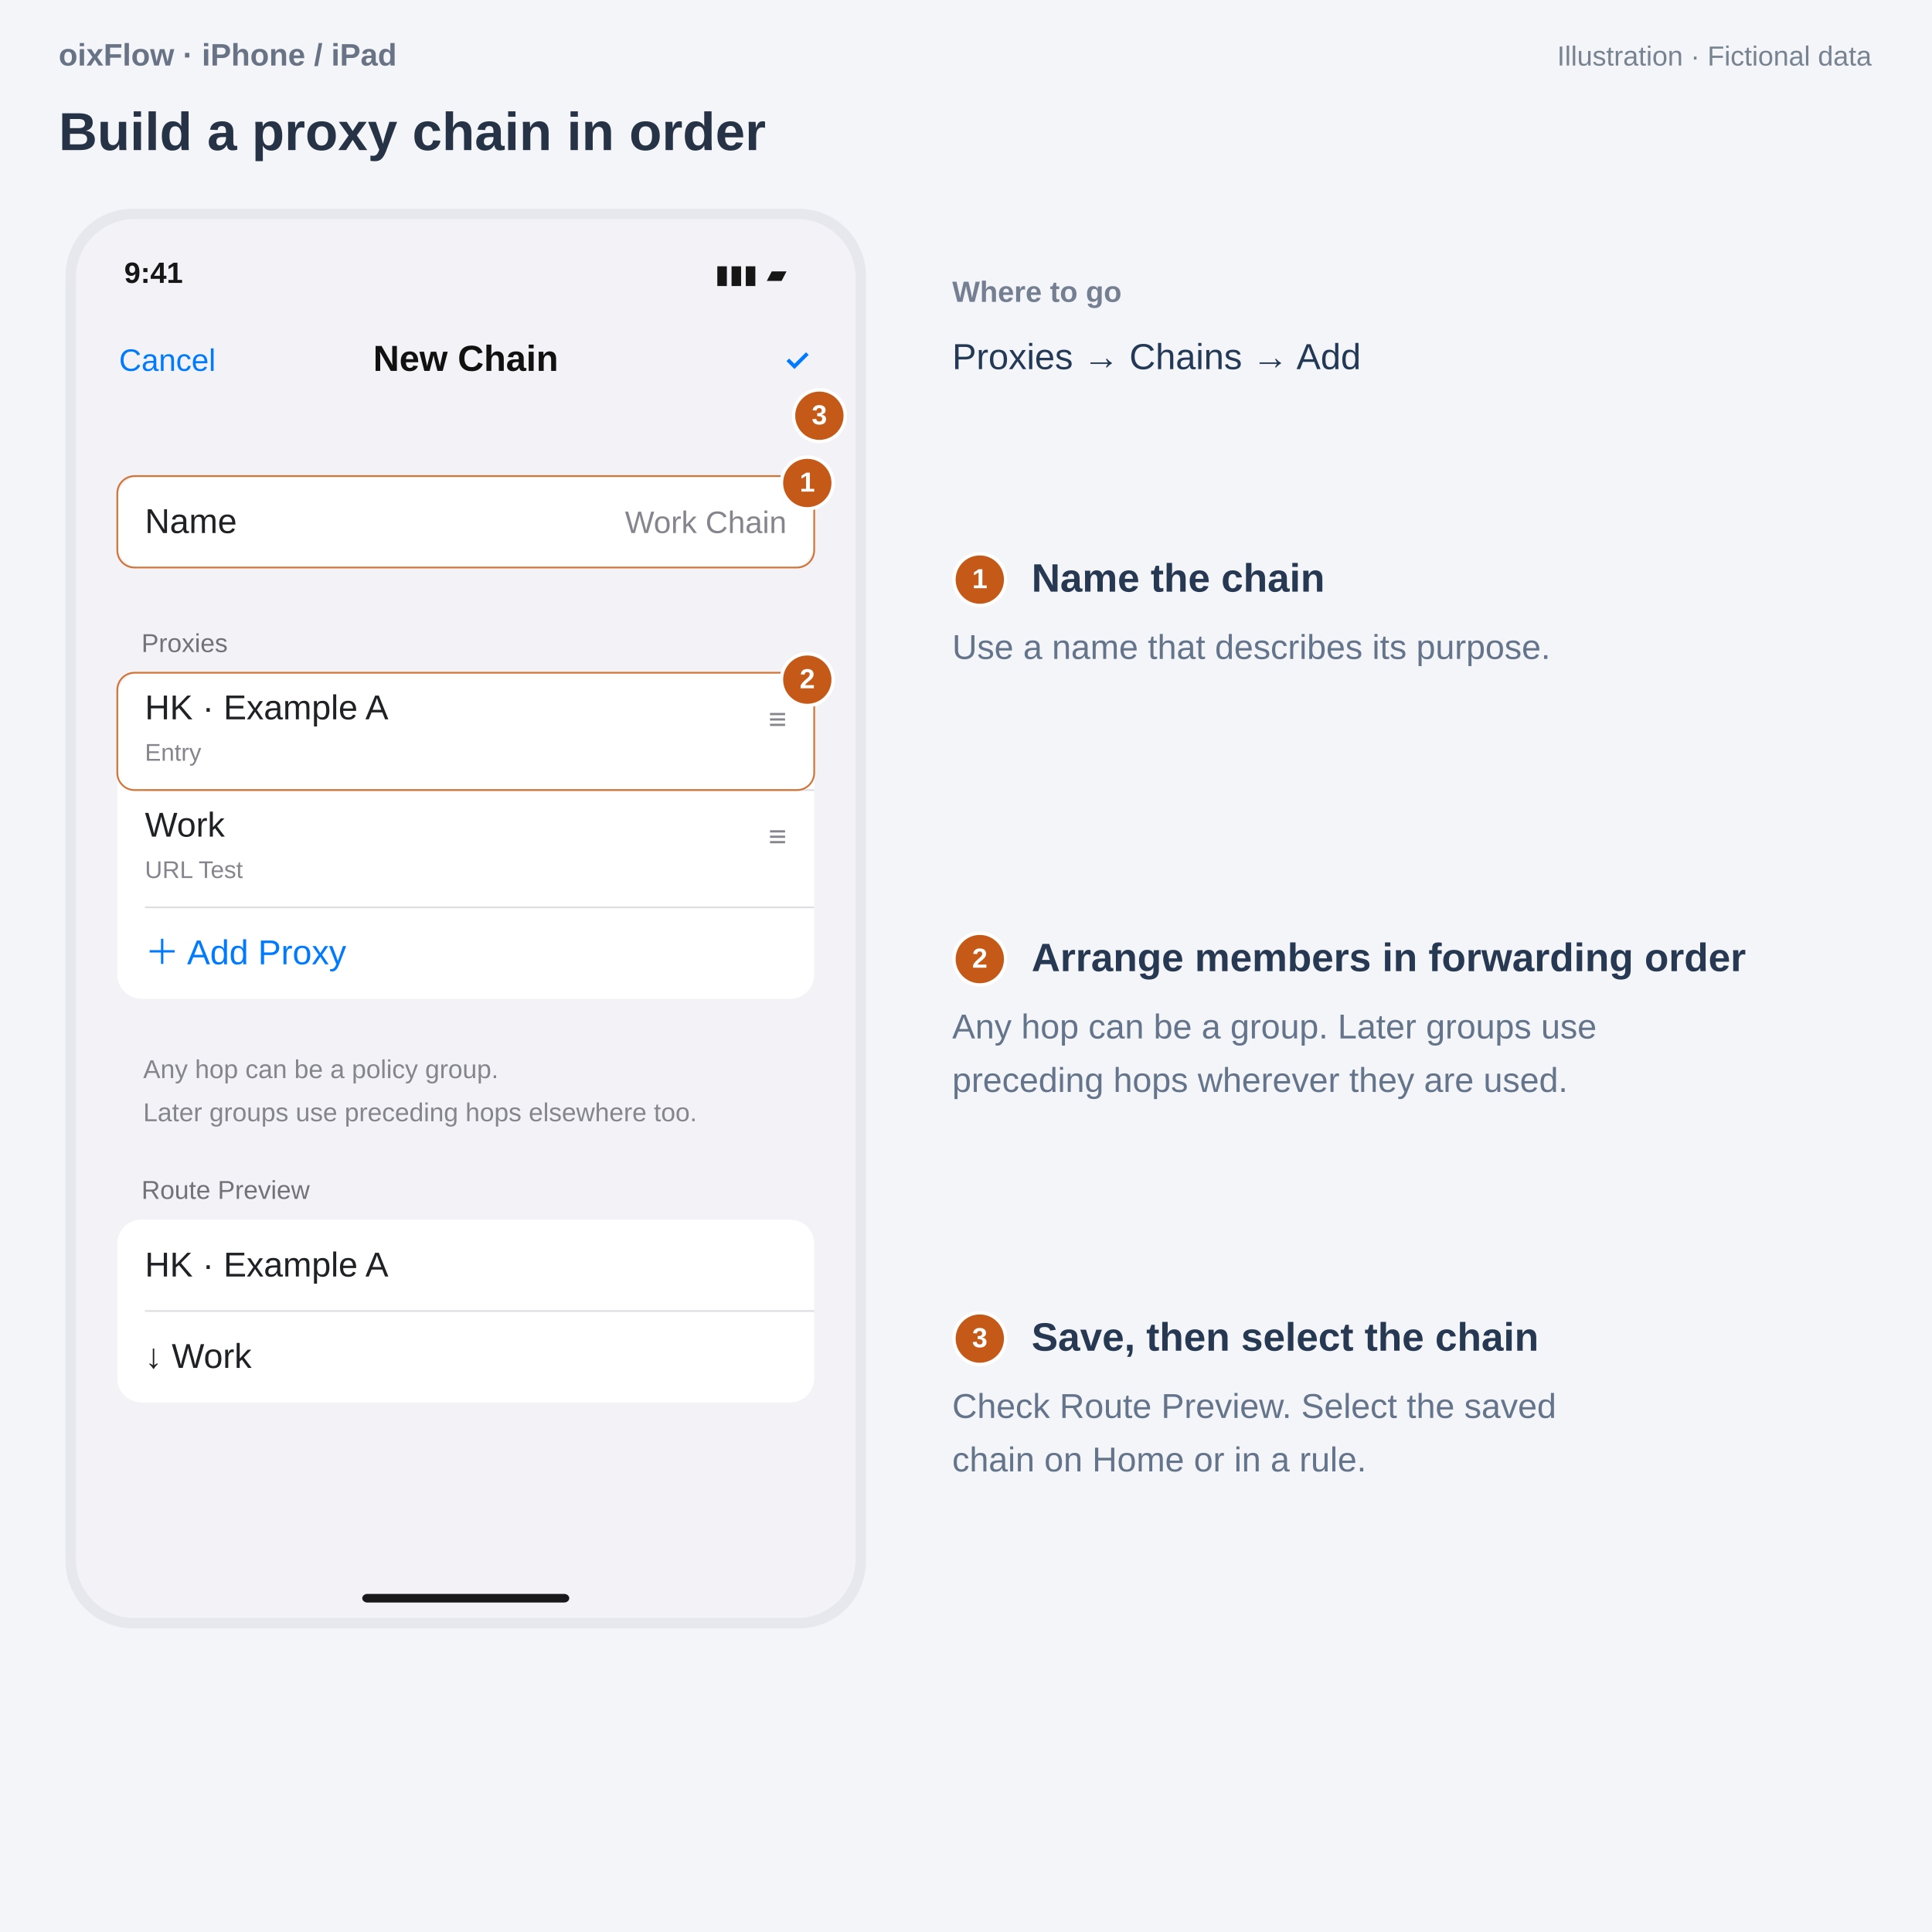
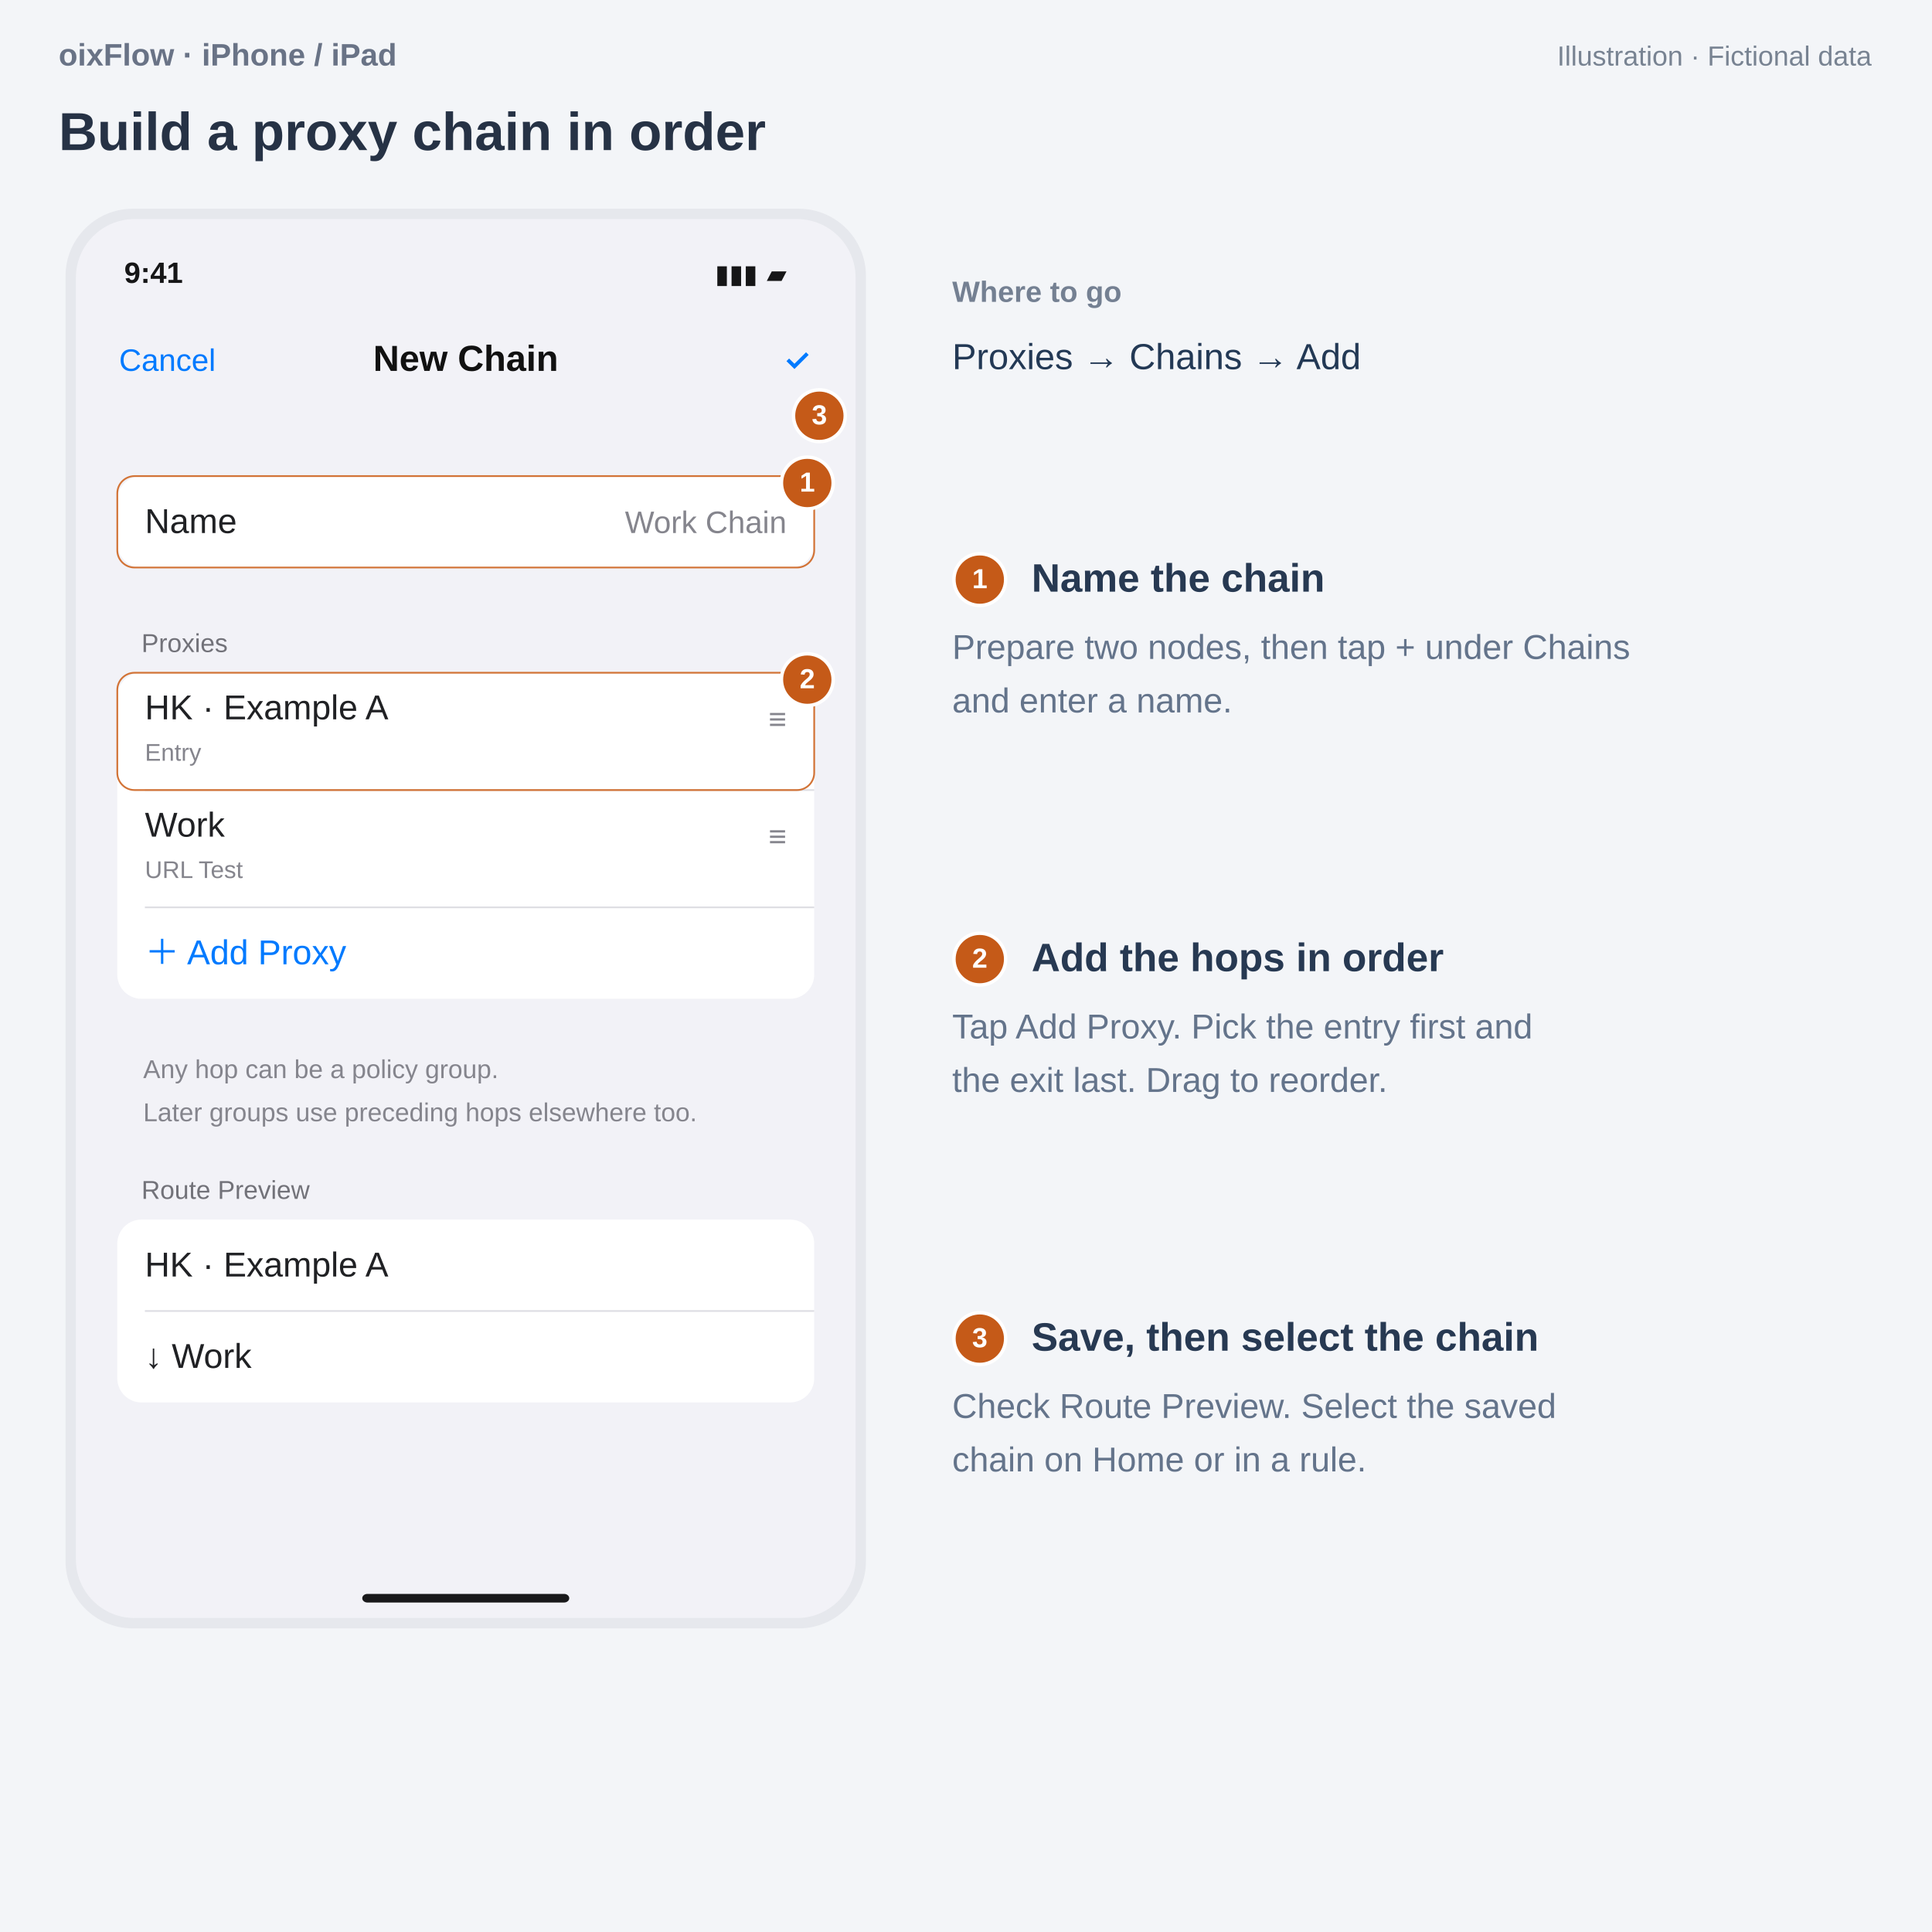
<svg xmlns="http://www.w3.org/2000/svg" width="1120" height="1120" viewBox="0 0 1120 1120" role="img" aria-labelledby="title desc">
  <g font-family="-apple-system,BlinkMacSystemFont,'PingFang SC','Segoe UI',Arial,sans-serif">
    <rect x="0" y="0" width="1120" height="1120" rx="0" fill="#f3f5f8" stroke="none" />
    <text x="34" y="38" font-size="18" fill="#697386" font-weight="600" text-anchor="start">oixFlow · iPhone / iPad</text>
    <text x="1085" y="38" font-size="16" fill="#788392" font-weight="500" text-anchor="end">Illustration · Fictional data</text>
    <text x="34" y="87" font-size="31" fill="#263245" font-weight="700" text-anchor="start">Build a proxy chain in order</text>
    <rect x="38" y="121" width="464" height="823" rx="39" fill="#e6e8ed" stroke="none" />
    <rect x="44" y="127" width="452" height="811" rx="34" fill="#f2f2f7" stroke="none" />
    <text x="72" y="164" font-size="17" fill="#161617" font-weight="650" text-anchor="start">9:41</text>
    <text x="456" y="164" font-size="15" fill="#161617" font-weight="600" text-anchor="end">▮▮▮  ▰</text>
    <text x="69" y="215" font-size="18" fill="#007aff" font-weight="400" text-anchor="start">Cancel</text>
    <text x="270" y="215" font-size="21" fill="#111" font-weight="600" text-anchor="middle">New Chain</text>
    <text x="470" y="215" font-size="18" fill="#007aff" font-weight="600" text-anchor="end">✓</text>
    <rect x="210" y="924" width="120" height="5" rx="3" fill="#19191b" stroke="none" />
    <circle cx="475" cy="241" r="15" fill="#c55a18" stroke="#fff" stroke-width="2" />
    <text x="475" y="246" font-size="16" fill="#fff" font-weight="700" text-anchor="middle">3</text>
    <rect x="68" y="276" width="404" height="53" rx="14" fill="#fff" stroke="none" />
    <text x="84" y="309" font-size="20" fill="#202124" font-weight="400" text-anchor="start">Name</text>
    <text x="456" y="309" font-size="18" fill="#85858d" font-weight="400" text-anchor="end">Work Chain</text>
    <rect x="68" y="276" width="404" height="53" rx="10" fill="none" stroke="#d27336" />
    <circle cx="468" cy="280" r="15" fill="#c55a18" stroke="#fff" stroke-width="2" />
    <text x="468" y="285" font-size="16" fill="#fff" font-weight="700" text-anchor="middle">1</text>
    <text x="82" y="378" font-size="15" fill="#727279" font-weight="400" text-anchor="start">Proxies</text>
    <rect x="68" y="390" width="404" height="189" rx="14" fill="#fff" stroke="none" />
    <text x="84" y="417" font-size="20" fill="#202124" font-weight="400" text-anchor="start">HK · Example A</text>
    <text x="84" y="441" font-size="14" fill="#85858d" font-weight="400" text-anchor="start">Entry</text>
    <text x="456" y="423" font-size="18" fill="#85858d" font-weight="400" text-anchor="end">≡</text>
    <path d="M84 458H472" stroke="#dedee3" stroke-width="1" />
    <rect x="68" y="390" width="404" height="68" rx="10" fill="none" stroke="#d27336" />
    <circle cx="468" cy="394" r="15" fill="#c55a18" stroke="#fff" stroke-width="2" />
    <text x="468" y="399" font-size="16" fill="#fff" font-weight="700" text-anchor="middle">2</text>
    <text x="84" y="485" font-size="20" fill="#202124" font-weight="400" text-anchor="start">Work</text>
    <text x="84" y="509" font-size="14" fill="#85858d" font-weight="400" text-anchor="start">URL Test</text>
    <text x="456" y="491" font-size="18" fill="#85858d" font-weight="400" text-anchor="end">≡</text>
    <path d="M84 526H472" stroke="#dedee3" stroke-width="1" />
    <text x="84" y="559" font-size="20" fill="#007aff" font-weight="400" text-anchor="start">＋ Add Proxy</text>
    <text x="83" y="625" font-size="15" fill="#85858d" font-weight="400" text-anchor="start">Any hop can be a policy group.</text>
    <text x="83" y="650" font-size="15" fill="#85858d" font-weight="400" text-anchor="start">Later groups use preceding hops elsewhere too.</text>
    <text x="82" y="695" font-size="15" fill="#727279" font-weight="400" text-anchor="start">Route Preview</text>
    <rect x="68" y="707" width="404" height="106" rx="14" fill="#fff" stroke="none" />
    <text x="84" y="740" font-size="20" fill="#202124" font-weight="400" text-anchor="start">HK · Example A</text>
    <path d="M84 760H472" stroke="#dedee3" stroke-width="1" />
    <text x="84" y="793" font-size="20" fill="#202124" font-weight="400" text-anchor="start">↓  Work</text>
    <text x="552" y="175" font-size="17" fill="#748092" font-weight="600" text-anchor="start">Where to go</text>
    <text x="552" y="214" font-size="21" fill="#233955" font-weight="400" text-anchor="start">Proxies → Chains → Add</text>
    <circle cx="568" cy="336" r="15" fill="#c55a18" stroke="#fff" stroke-width="2" />
    <text x="568" y="341" font-size="16" fill="#fff" font-weight="700" text-anchor="middle">1</text>
    <text x="598" y="343" font-size="23" fill="#273952" font-weight="600" text-anchor="start">Name the chain</text>
-     <text x="552" y="382" font-size="20" fill="#64748b" font-weight="400" text-anchor="start">Use a name that describes its purpose.</text>
+     <text x="552" y="382" font-size="20" fill="#64748b" font-weight="400" text-anchor="start">Prepare two nodes, then tap + under Chains</text>
+     <text x="552" y="413" font-size="20" fill="#64748b" font-weight="400" text-anchor="start"> and enter a name.</text>
    <circle cx="568" cy="556" r="15" fill="#c55a18" stroke="#fff" stroke-width="2" />
    <text x="568" y="561" font-size="16" fill="#fff" font-weight="700" text-anchor="middle">2</text>
-     <text x="598" y="563" font-size="23" fill="#273952" font-weight="600" text-anchor="start">Arrange members in forwarding order</text>
-     <text x="552" y="602" font-size="20" fill="#64748b" font-weight="400" text-anchor="start">Any hop can be a group. Later groups use</text>
-     <text x="552" y="633" font-size="20" fill="#64748b" font-weight="400" text-anchor="start">preceding hops wherever they are used.</text>
+     <text x="598" y="563" font-size="23" fill="#273952" font-weight="600" text-anchor="start">Add the hops in order</text>
+     <text x="552" y="602" font-size="20" fill="#64748b" font-weight="400" text-anchor="start">Tap Add Proxy. Pick the entry first and</text>
+     <text x="552" y="633" font-size="20" fill="#64748b" font-weight="400" text-anchor="start">the exit last. Drag to reorder.</text>
    <circle cx="568" cy="776" r="15" fill="#c55a18" stroke="#fff" stroke-width="2" />
    <text x="568" y="781" font-size="16" fill="#fff" font-weight="700" text-anchor="middle">3</text>
    <text x="598" y="783" font-size="23" fill="#273952" font-weight="600" text-anchor="start">Save, then select the chain</text>
    <text x="552" y="822" font-size="20" fill="#64748b" font-weight="400" text-anchor="start">Check Route Preview. Select the saved</text>
    <text x="552" y="853" font-size="20" fill="#64748b" font-weight="400" text-anchor="start">chain on Home or in a rule.</text>
  </g>
</svg>
